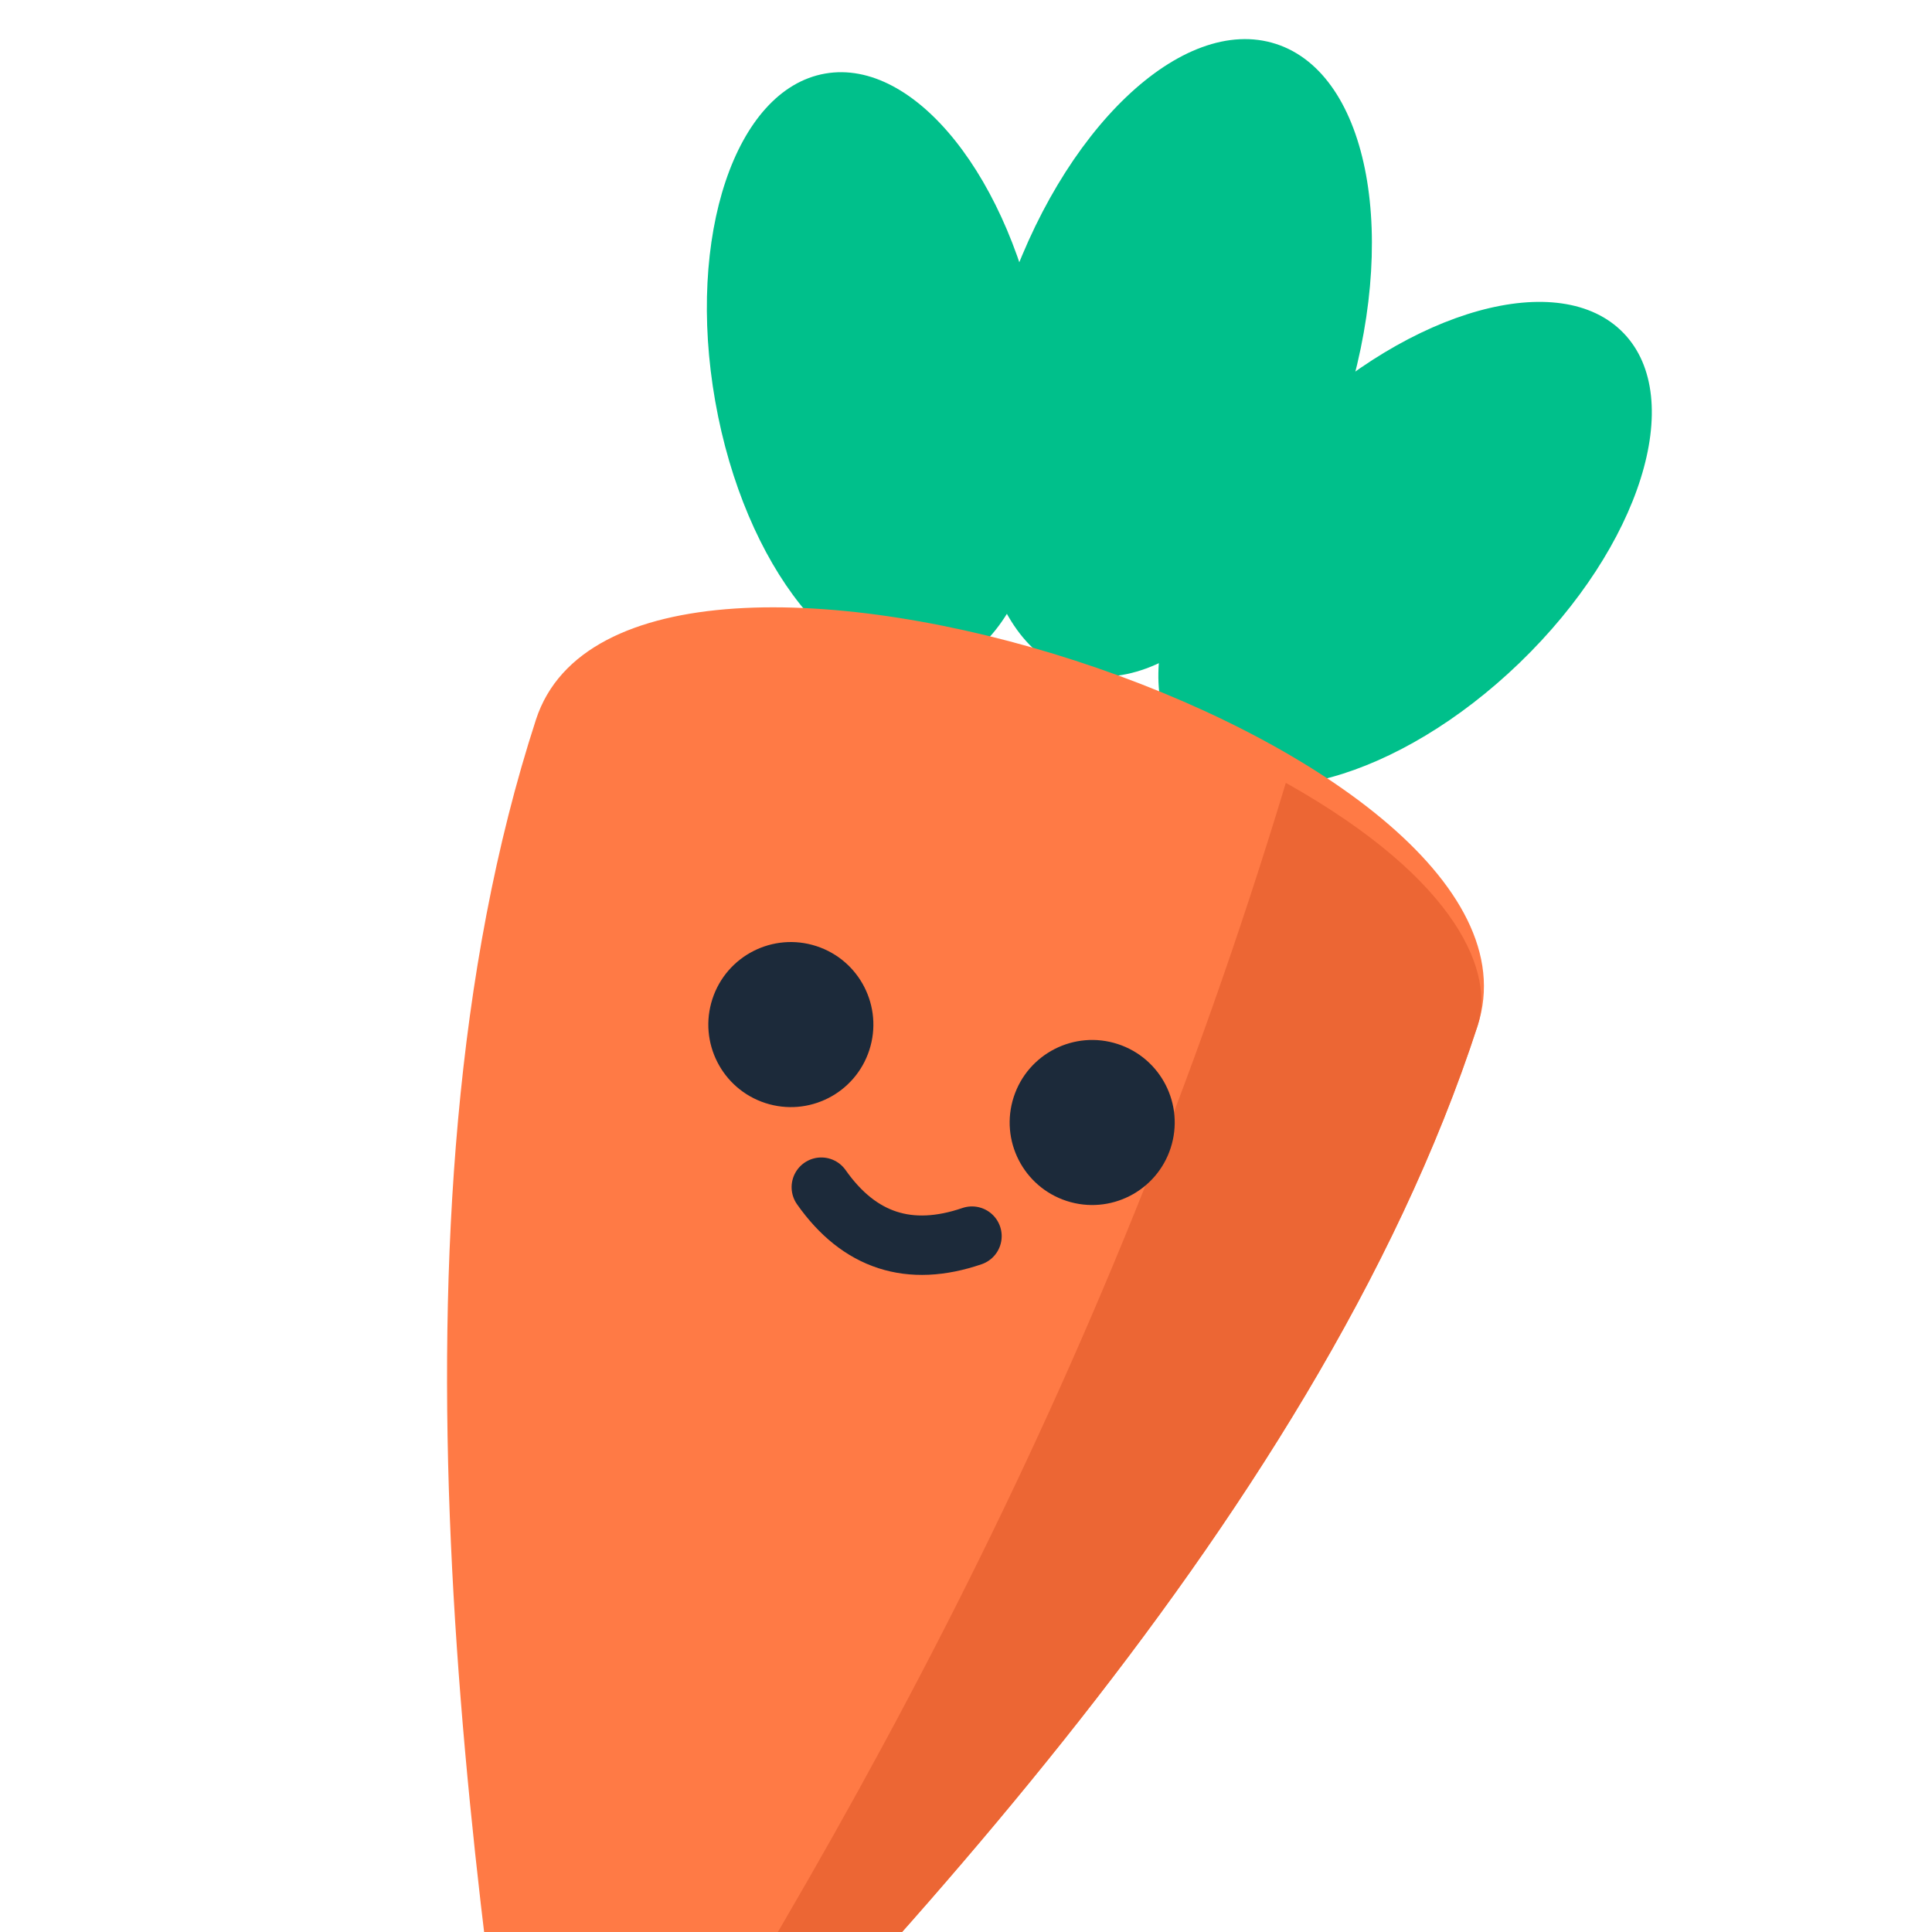
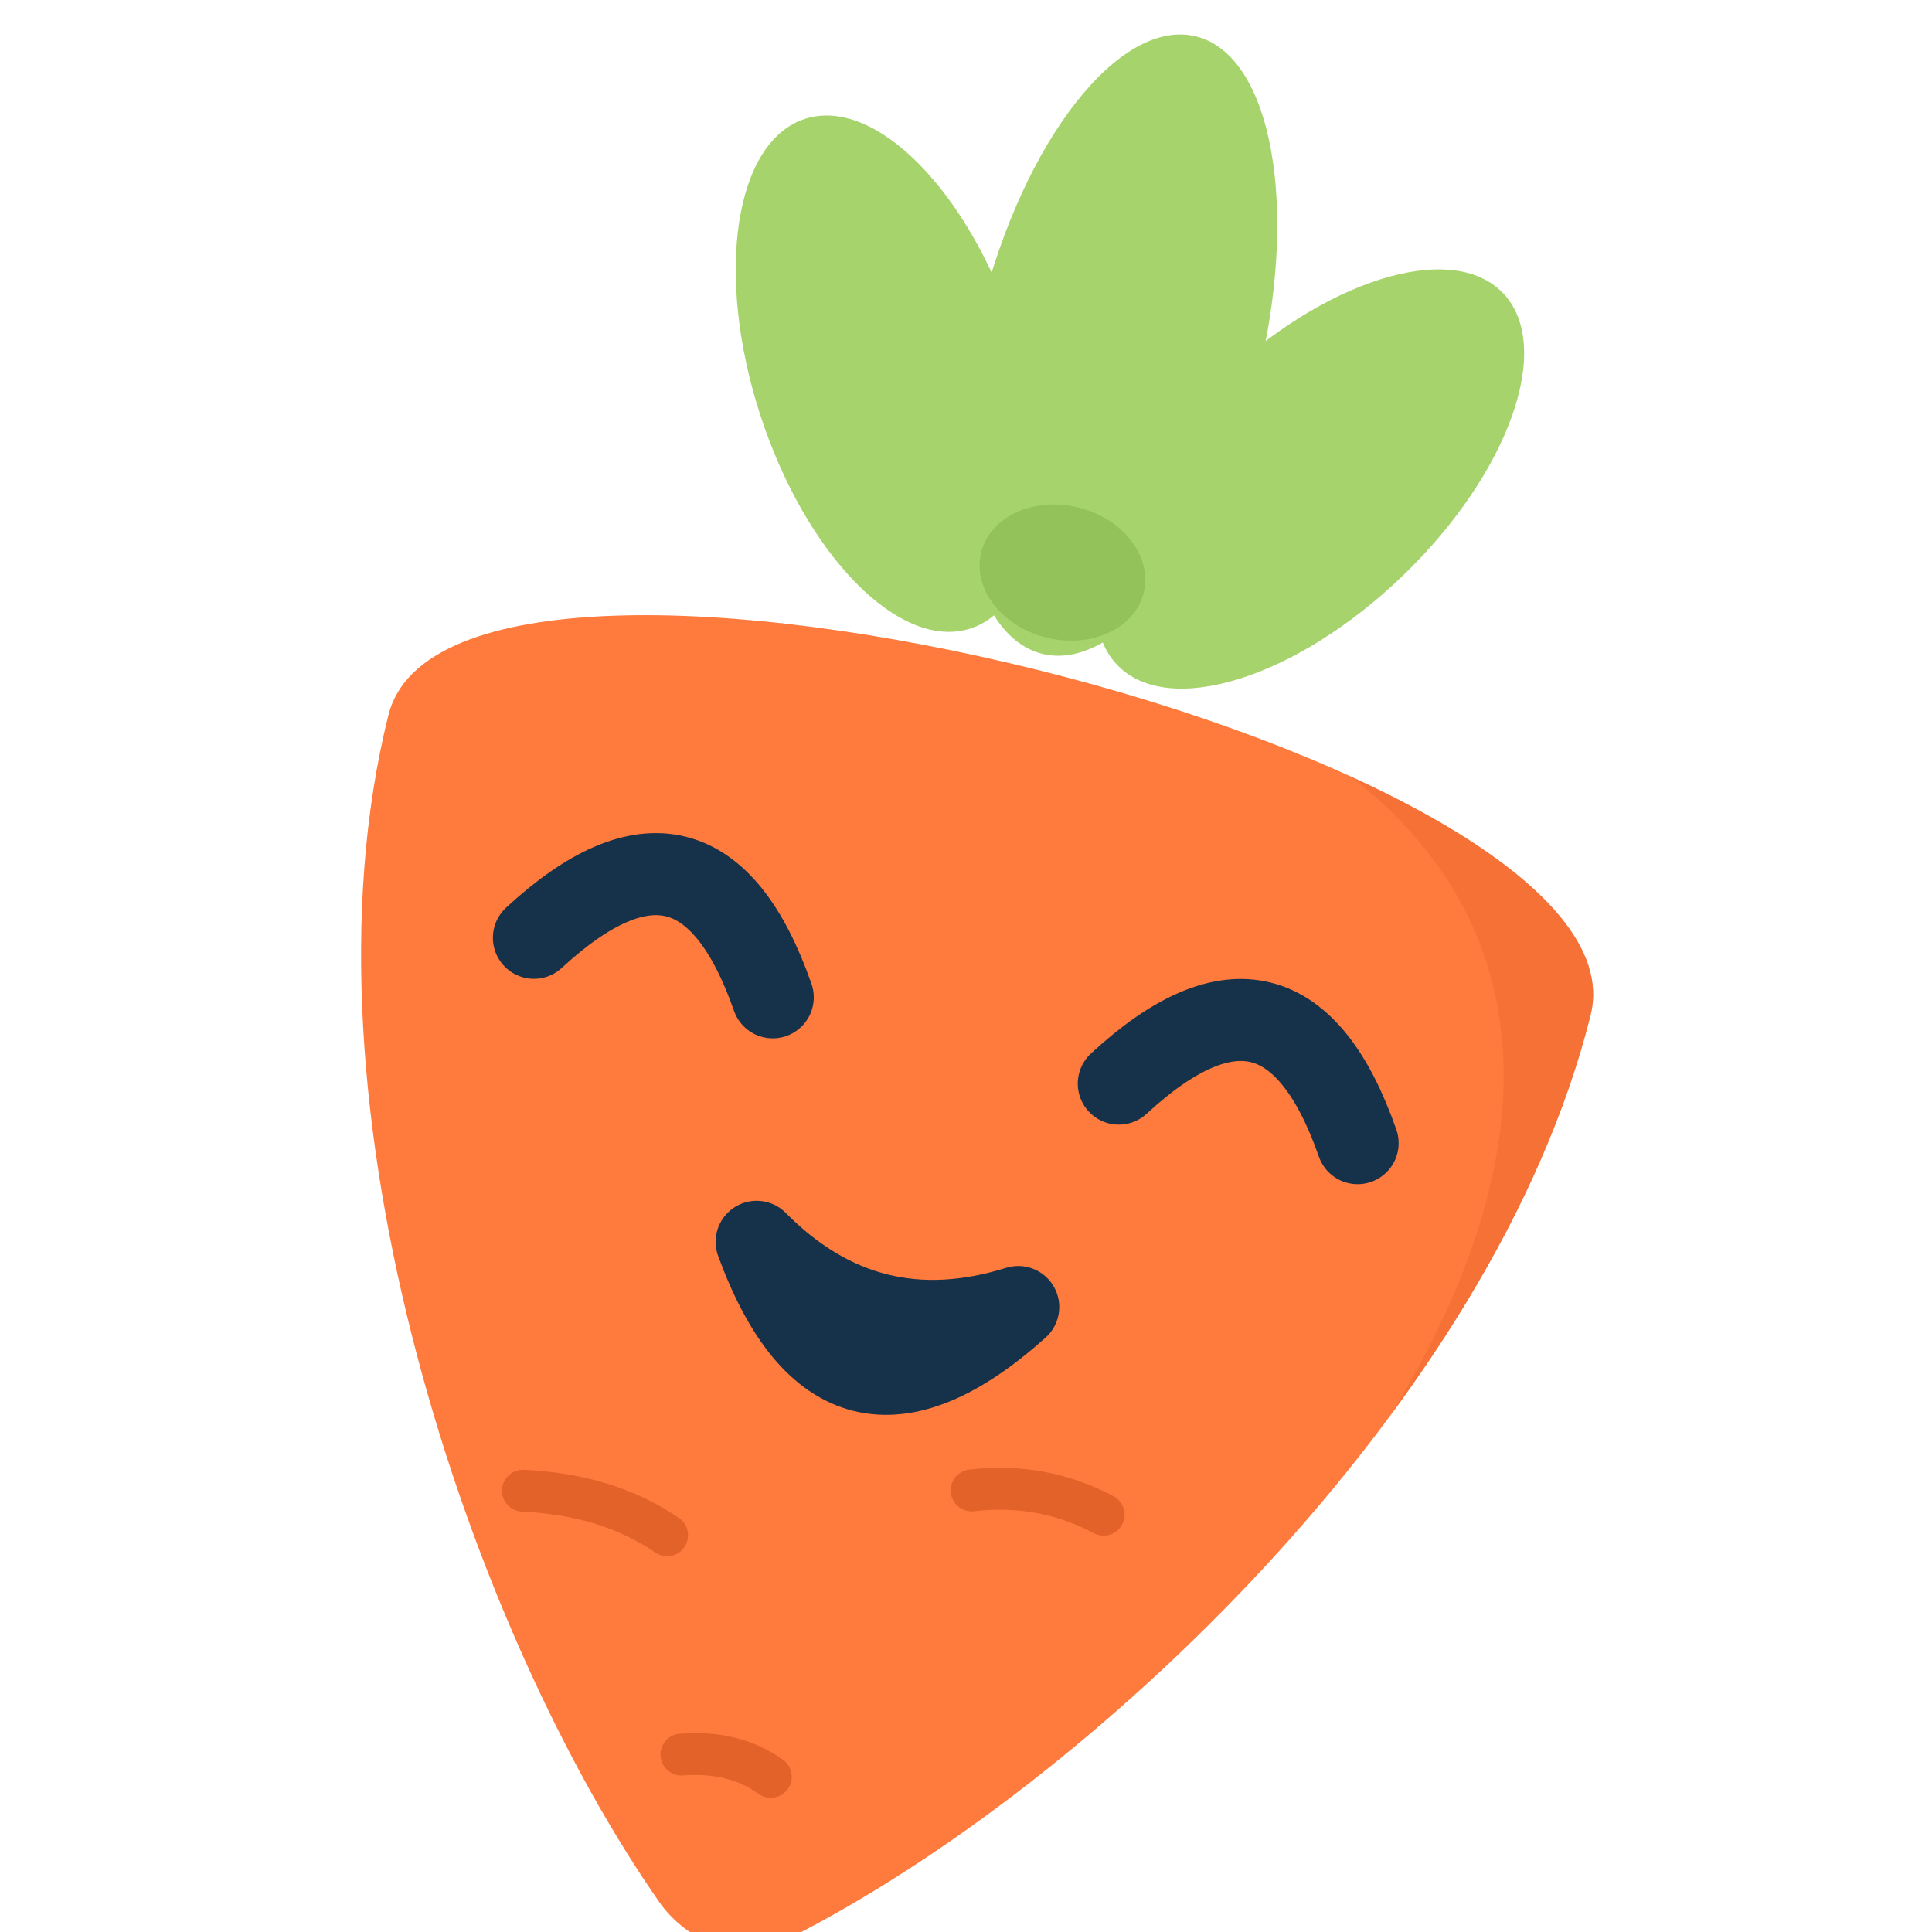
<svg xmlns="http://www.w3.org/2000/svg" viewBox="0 0 24 24">
-   <g transform="translate(12 12.4) rotate(18) scale(.82)">
-     <ellipse cx="-4.2" cy="-8.6" rx="2.5" ry="4.6" fill="#00c08b" transform="rotate(-28 -4.2 -8.6)" />
-     <ellipse cx="0" cy="-10.2" rx="2.7" ry="5" fill="#00c08b" />
-     <ellipse cx="4.2" cy="-8.6" rx="2.5" ry="4.6" fill="#00c08b" transform="rotate(28 4.2 -8.6)" />
-     <path d="M-7.5 -2C-7.5 -6.5 7.5 -6.5 7.5 -2C7.5 6 3 15 0 21C-3 15 -7.5 6 -7.5 -2Z" fill="#ff7a45" />
-     <path d="M3.6 -4.6C6.6 -4 7.5 -2.8 7.5 -2C7.5 6 3 15 0 21C2.2 13 3.8 5 3.6 -4.6Z" fill="#ec6634" />
-     <circle cx="-2.4" cy="1.2" r="1.25" fill="#1c2a3a" />
-     <circle cx="2.4" cy="1.2" r="1.25" fill="#1c2a3a" />
-     <path d="M-1.2 3.4q1.2.9 2.4 0" fill="none" stroke="#1c2a3a" stroke-width=".9" stroke-linecap="round" />
+   <g transform="translate(12 12) rotate(14) translate(-12.5 -14.6) scale(.104)">
+     <clipPath id="cm-clip">
+       <path d="M46 128 C46 96 194 96 194 128 C194 176 158 232 128 258 C123 262 117 262 112 258 C82 232 46 176 46 128 Z" />
+     </clipPath>
+     <g class="leaves">
+       <ellipse cx="94" cy="74" rx="16" ry="32" transform="rotate(-32 94 74)" fill="#A6D36B" />
+       <ellipse cx="146" cy="74" rx="16" ry="32" transform="rotate(32 146 74)" fill="#A6D36B" />
+       <ellipse cx="120" cy="64" rx="17" ry="38" fill="#A6D36B" />
+       <ellipse cx="120" cy="92" rx="10" ry="8" fill="#93C25A" />
+     </g>
+     <path d="M46 128 C46 96 194 96 194 128 C194 176 158 232 128 258 C123 262 117 262 112 258 C82 232 46 176 46 128 Z" fill="#FF7A3D" />
+     <path d="M150 104 C200 118 196 170 160 226 L240 280 L240 90 Z" fill="#EE6A2F" clip-path="url(#cm-clip)" opacity=".55" />
+     <g stroke="#E2622A" stroke-width="5" stroke-linecap="round" fill="none">
+       <path d="M84 214 Q94 212 102 215" />
+       <path d="M152 200 Q144 198 136 201" />
+       <path d="M110 240 Q116 238 121 240" />
+     </g>
+     <g class="face">
+       <g class="part" data-role="eye" data-scale="1.4" transform="translate(84 144) scale(1.4) translate(-84 -144)">
+         <path class="glyph" data-kind="joy" data-mode="line" d="M73.5 148 Q84 132 94.5 148" fill="none" stroke="#16324A" stroke-width="7" stroke-linecap="round" stroke-linejoin="round" />
+       </g>
+       <g class="part" data-role="eye" data-scale="1.4" transform="translate(156 144) scale(1.4) translate(-156 -144)">
+         <path class="glyph" data-kind="joy" data-mode="line" d="M145.5 148 Q156 132 166.5 148" fill="none" stroke="#16324A" stroke-width="7" stroke-linecap="round" stroke-linejoin="round" />
+       </g>
+       <g class="part" data-role="mouth" data-scale="1.4" transform="translate(120 184) scale(1.4) translate(-120 -184)">
+         <path class="glyph" data-kind="crescent" data-mode="solid" d="M108.5 180 Q120 197 131.5 180 Q120 187 108.5 180 Z" fill="#16324A" stroke="#16324A" stroke-width="7" stroke-linecap="round" stroke-linejoin="round" />
+       </g>
+     </g>
  </g>
</svg>
